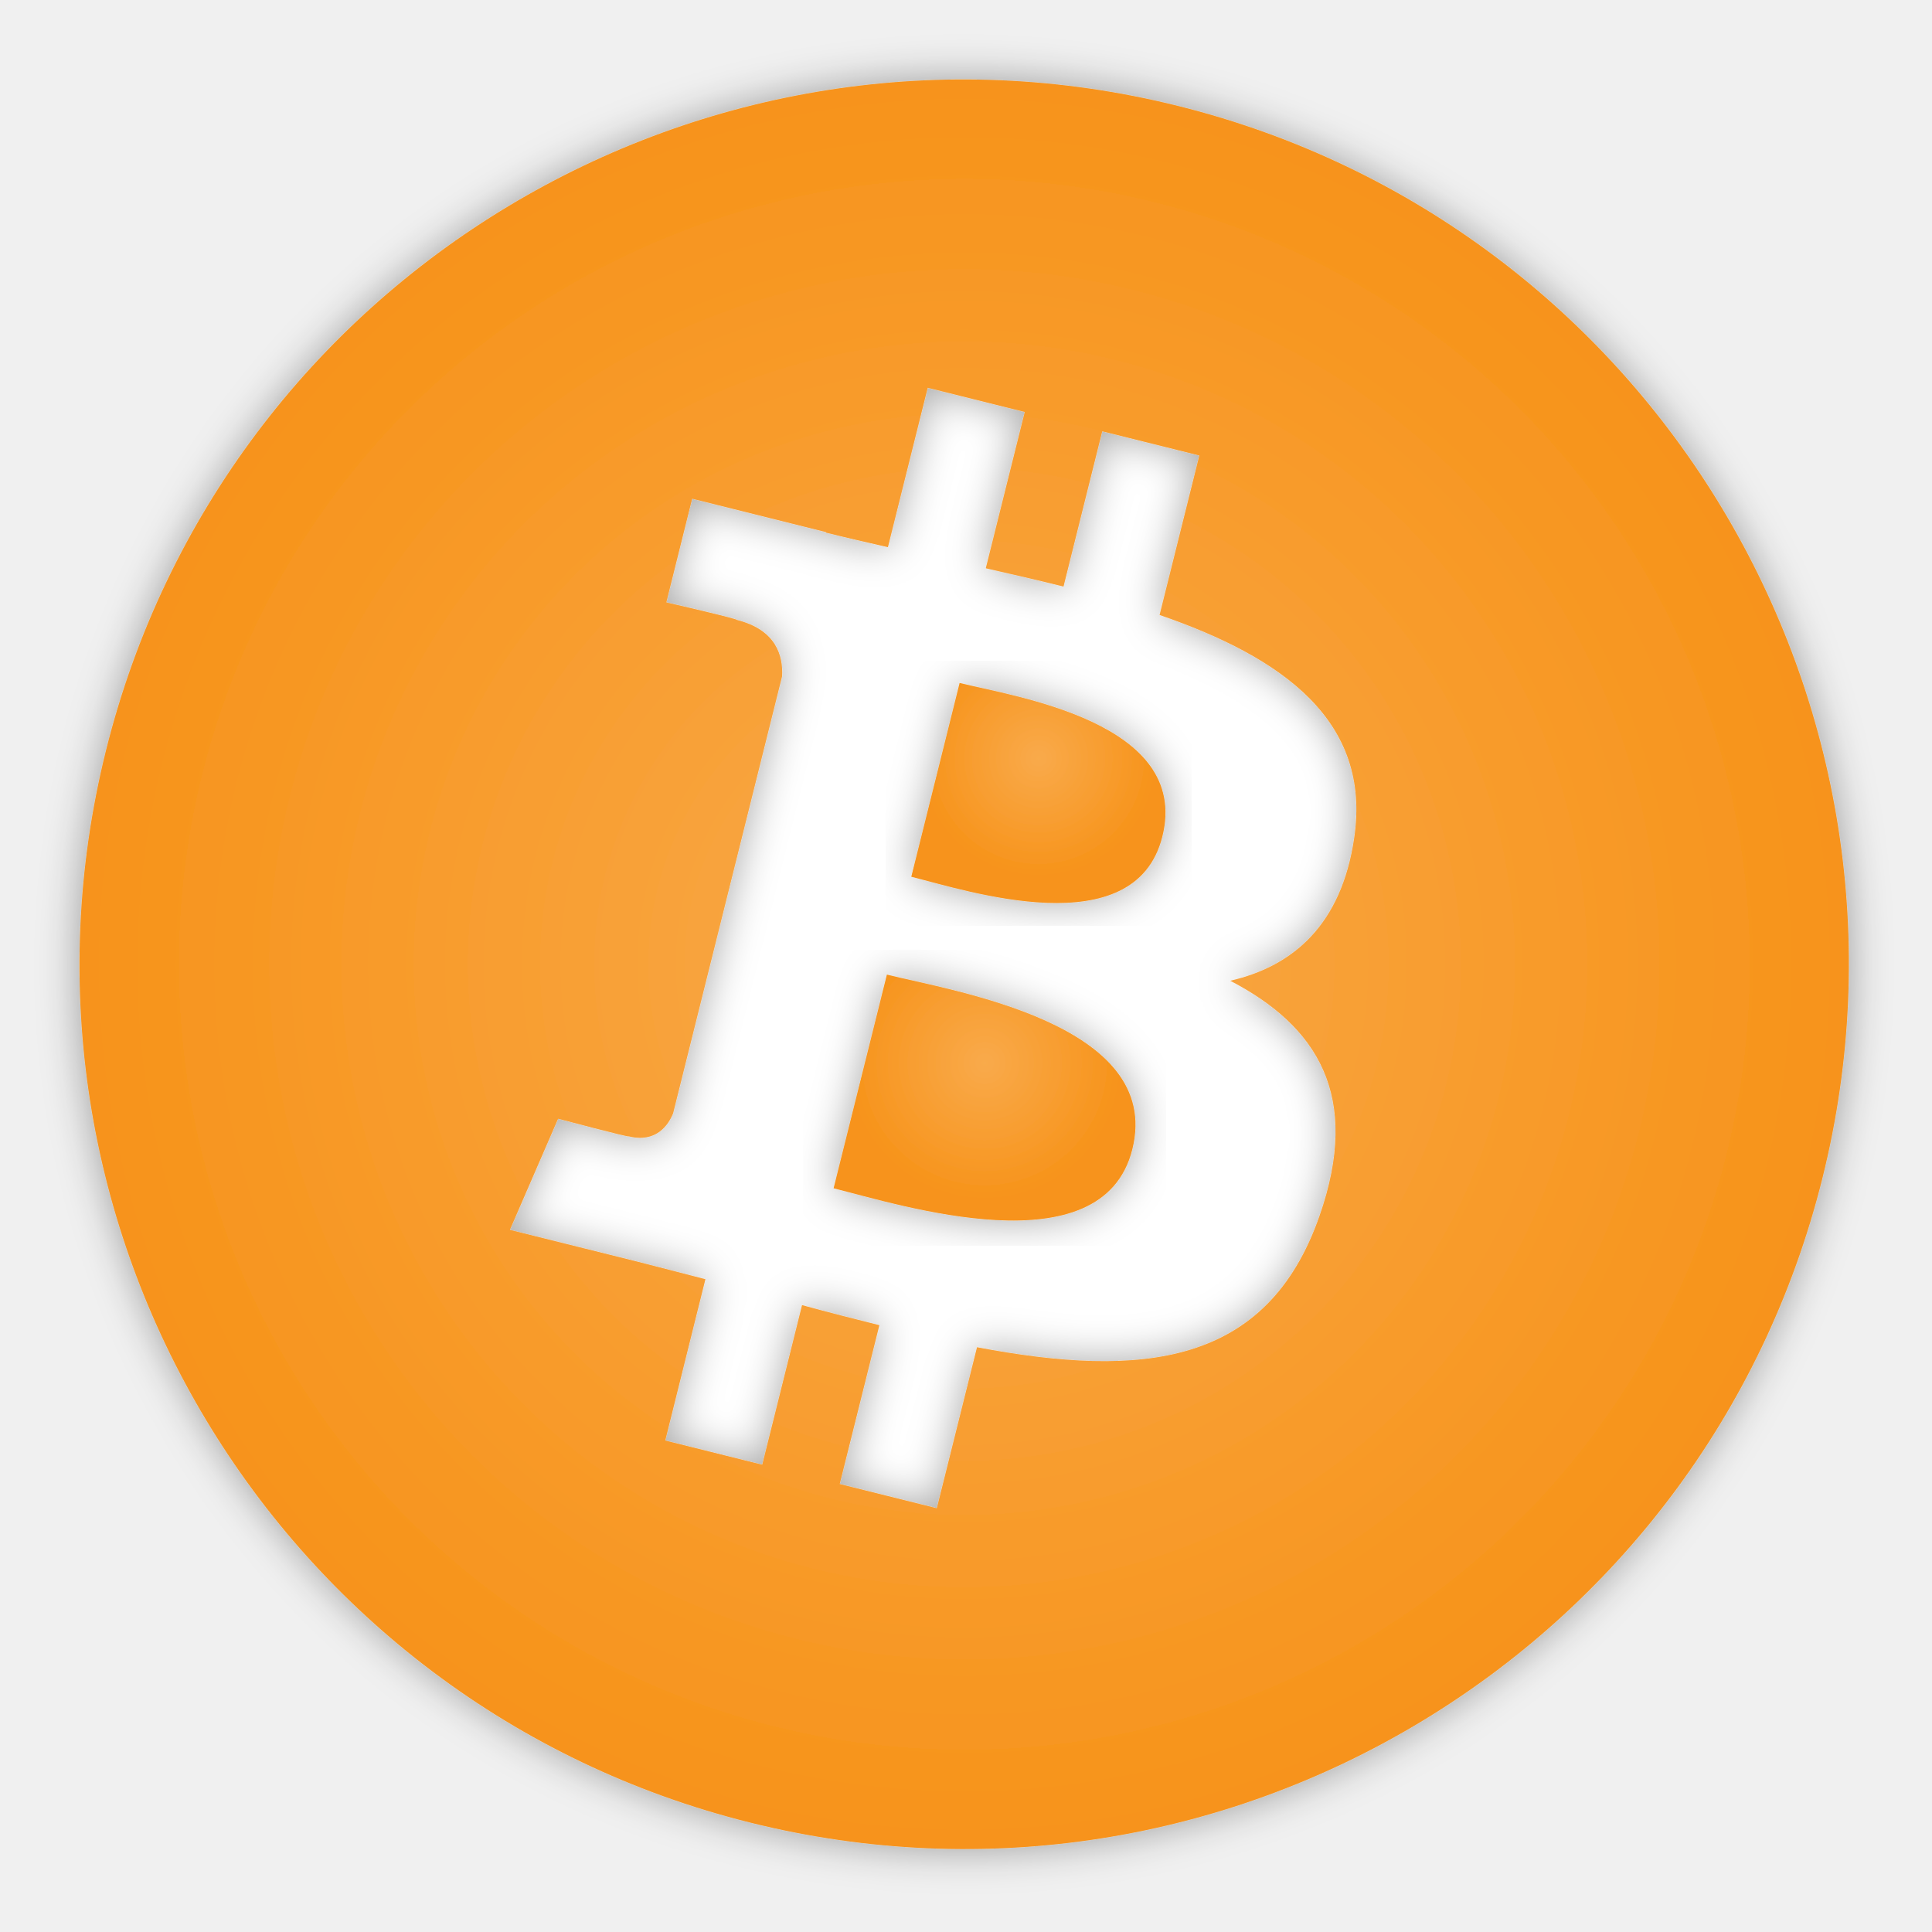
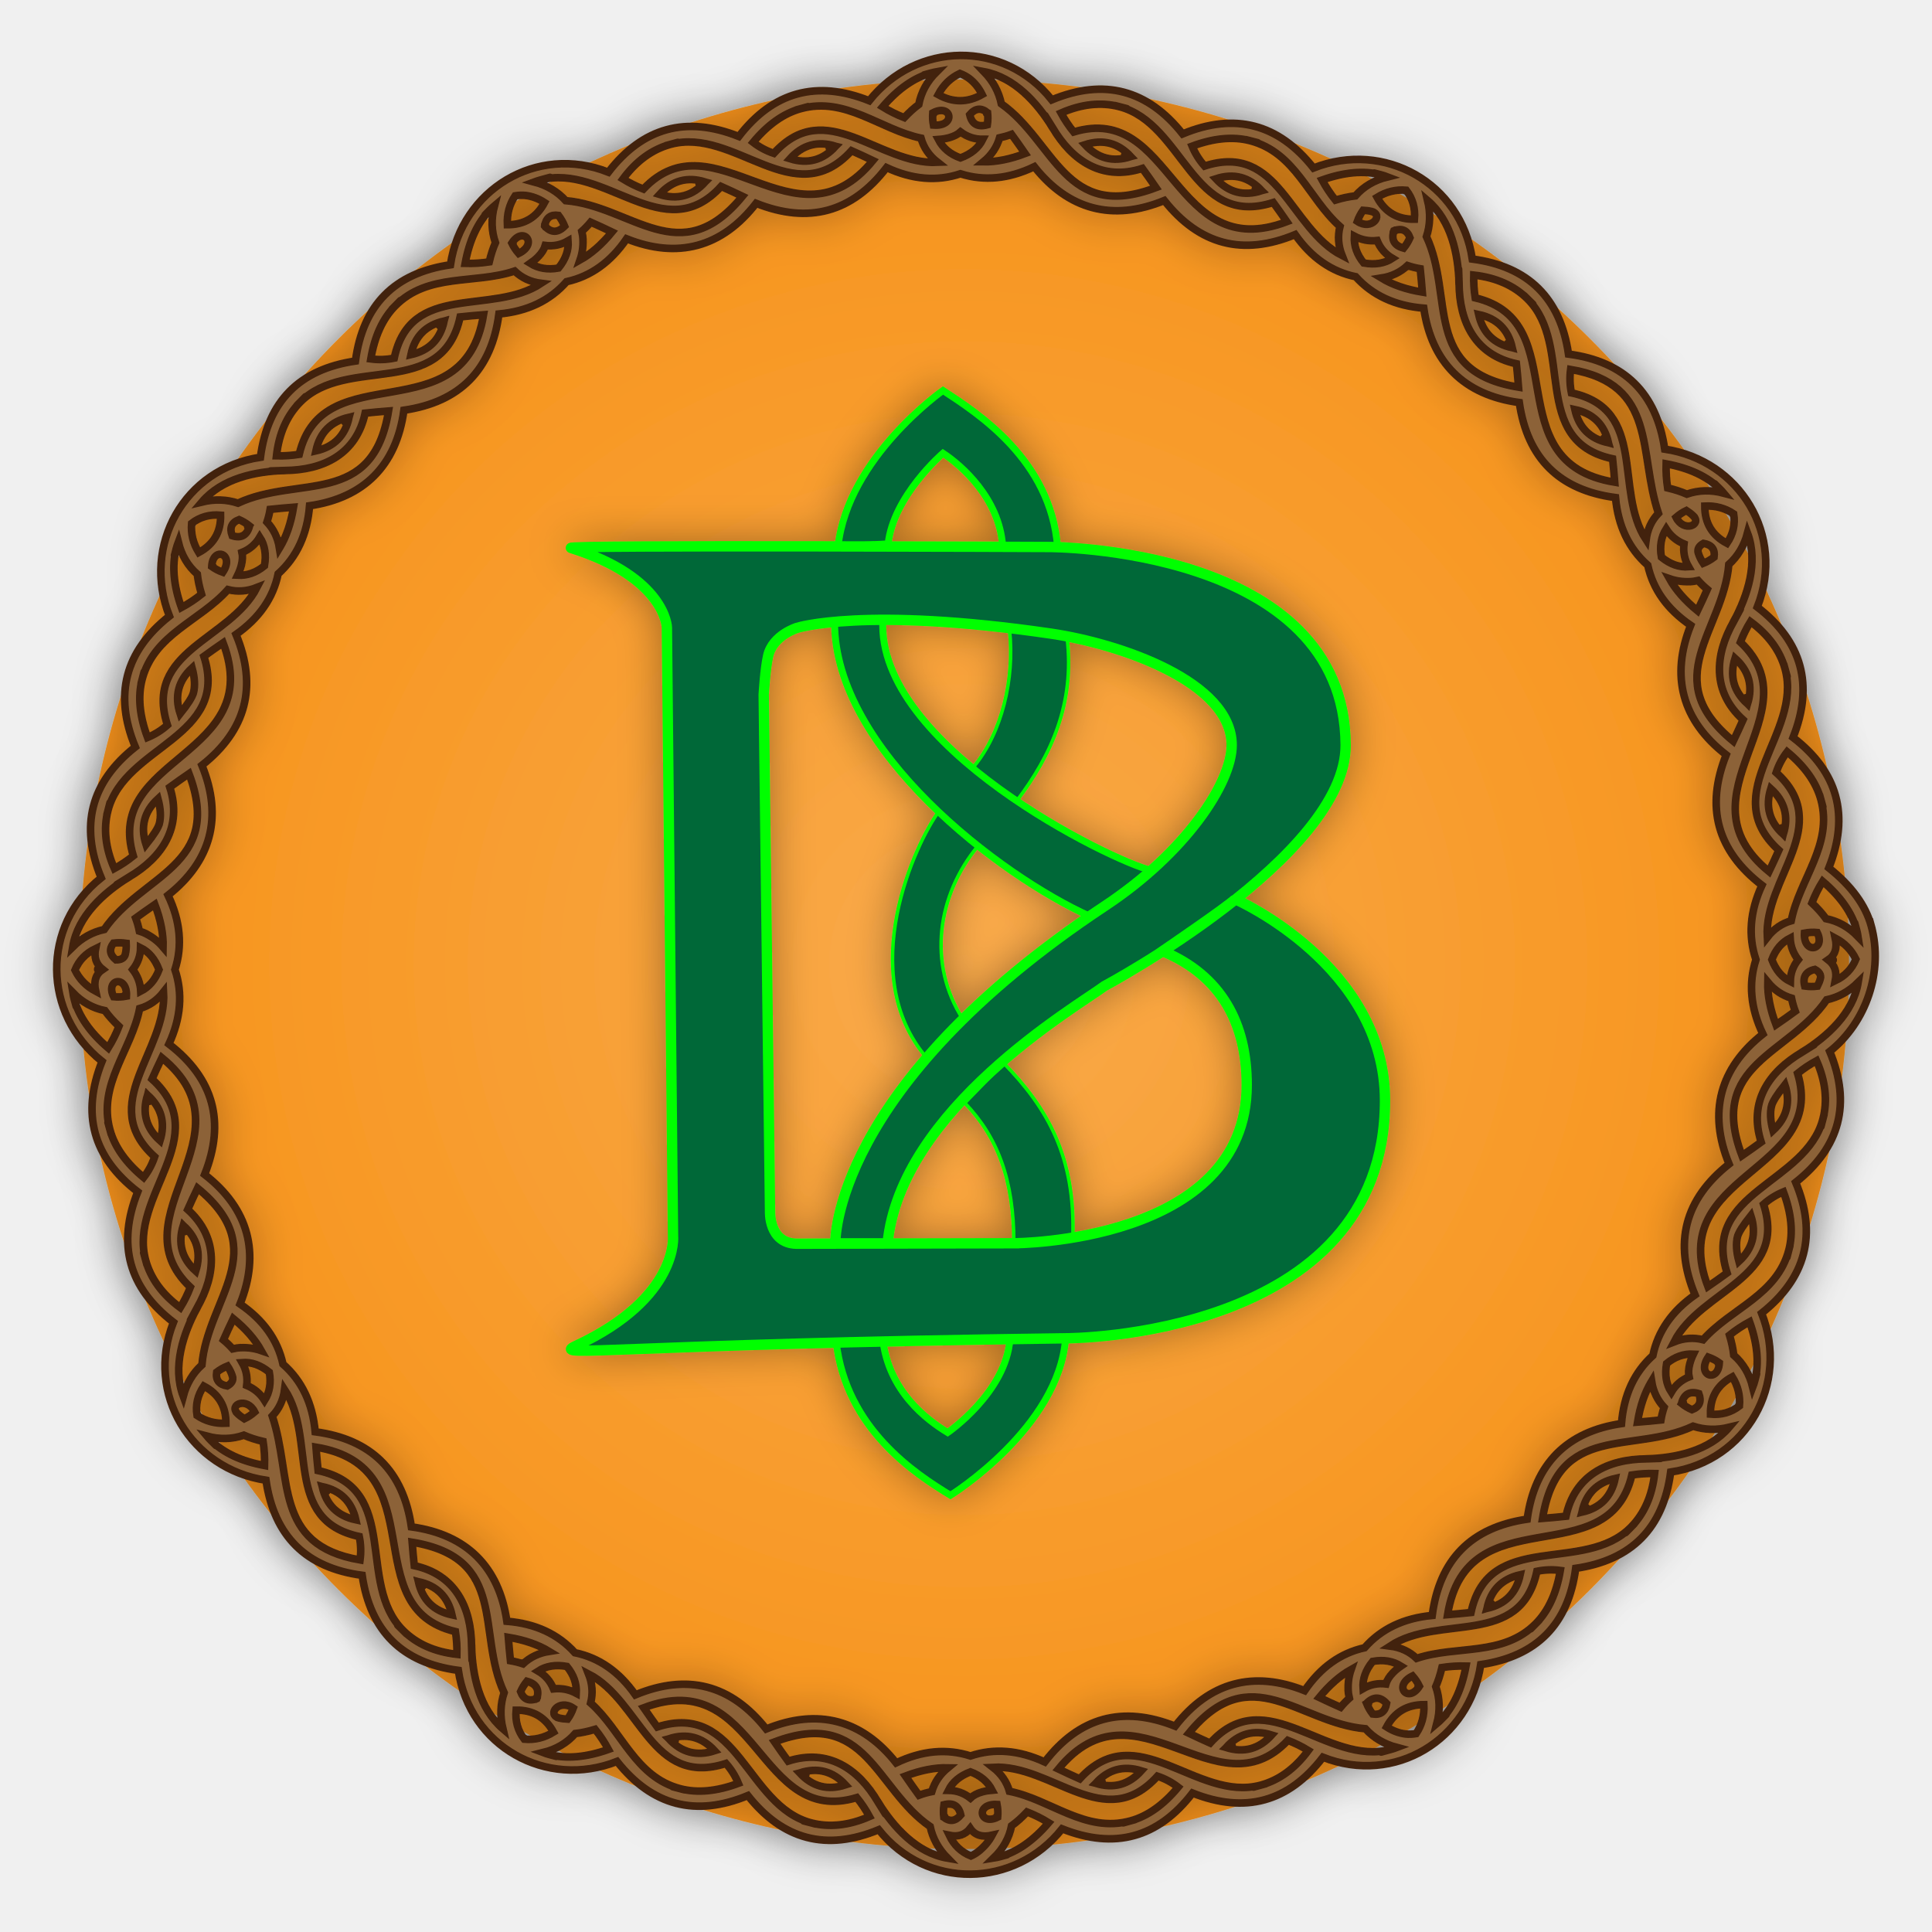
<svg xmlns="http://www.w3.org/2000/svg" version="1.1" id="svg2" x="0px" y="0px" width="1in" height="1in" viewBox="-23 -23 559 559" enable-background="new 0 0 1024 1024" xml:space="preserve">
  <filter id="dropShadowAlpha">
    <feColorMatrix result="matrixOut" in="SourceAlpha" type="saturate" values="0.1" />
    <feGaussianBlur in="matrixOut" result="blur-out" stdDeviation="6" />
    <feColorMatrix in="blur-out" result="color-out" type="matrix" values="0 0 0 0   0                 0 0 0 0   0                  0 0 0 0   0                  0 0 0 0.35 0" />
    <feBlend in="SourceGraphic" in2="color-out" mode="normal" />
  </filter>
  <g>
-     <circle cx="255" cy="255" r="200" stroke-width="2" fill="white" />
-     <radialGradient id="innerBtop" cx="277.49" cy="196.441" r="34.397" gradientUnits="userSpaceOnUse">
-       <stop offset="0" style="stop-color:#F9AA4B" />
-       <stop offset="1" style="stop-color:#F7931A" />
-     </radialGradient>
-     <path fill="url(#innerBtop)" filter="url(#dropShadowAlpha)" d="M254.647,174.6l-13.983,56.08c15.855,3.951,64.735,20.071,72.656-11.656    C321.568,185.928,270.503,178.552,254.647,174.6z" />
-     <radialGradient id="innerBbottom" cx="261.915" cy="284.567" r="39.838" gradientUnits="userSpaceOnUse">
-       <stop offset="0" style="stop-color:#F9AA4B" />
-       <stop offset="1" style="stop-color:#F7931A" />
-     </radialGradient>
-     <path fill="url(#innerBbottom)" filter="url(#dropShadowAlpha)" d="M233.608,258.984l-15.425,61.832c19.04,4.729,77.769,23.584,86.448-11.296    C313.703,273.144,252.647,263.736,233.608,258.984z" />
    <radialGradient id="coinShape" cx="256.028" cy="256.003" r="255.988" gradientUnits="userSpaceOnUse">
      <stop offset="0" style="stop-color:#F9AA4B" />
      <stop offset="1" style="stop-color:#F7931A" />
    </radialGradient>
-     <path fill="url(#coinShape)" filter="url(#dropShadowAlpha)" d="M317.871,7.656c-137.12-34.192-276.024,49.28-310.2,186.44    c-34.208,137.136,49.256,276.048,186.36,310.24c137.16,34.199,276.063-49.265,310.256-186.408    C538.479,180.776,455.023,41.848,317.871,7.656z M368.807,219.528c-3.688,24.936-17.512,37.008-35.864,41.24    c25.2,13.12,38.024,33.239,25.809,68.12c-15.16,43.319-51.176,46.976-99.072,37.912l-11.624,46.584l-28.088-7l11.472-45.96    c-7.279-1.809-14.72-3.729-22.384-5.809l-11.512,46.177l-28.056-7l11.624-46.673c-6.561-1.68-13.225-3.464-20.024-5.168    l-36.552-9.111l13.943-32.152c0,0,20.696,5.504,20.416,5.096c7.952,1.969,11.48-3.216,12.872-6.672l18.368-73.64l0.048-0.2    l13.104-52.568c0.344-5.968-1.712-13.496-13.088-16.336c0.439-0.296-20.4-5.072-20.4-5.072l7.472-30l38.736,9.673l-0.032,0.144    c5.824,1.448,11.824,2.824,17.937,4.216L245.423,89.2l28.072,7l-11.28,45.224c7.536,1.721,15.12,3.456,22.504,5.297l11.2-44.929    l28.088,7l-11.504,46.145C347.967,167.152,373.904,185.464,368.807,219.528z" />
+     <circle cx="256" cy="256" r="256" fill="url(#coinShape)" filter="url(#dropShadowAlpha)" />
+     <g id="B_gradient" filter="url(#dropShadowAlpha)">
+       <g id="XMLID_3_">
+         <g>
+           <path fill="#006837" d="M267.362,284.56c12.797,13.063,20.853,27.315,20.038,50.53l-17.054,1.63     c0-18.271-4.623-30.62-14.189-40.589L267.362,284.56z" />
+         </g>
+         <g>
+           <path fill="none" stroke="#00FF00" stroke-miterlimit="10" d="M256.157,296.131c9.566,9.969,14.189,22.317,14.189,40.589     l17.054-1.63c0.814-23.215-7.241-37.468-20.038-50.53L256.157,296.131z" />
+         </g>
+       </g>
+       <path fill="#006837" stroke="#00FF00" stroke-width="2" stroke-miterlimit="10" d="M282.99,135.289   c-1.986-25.323-23.207-38.778-33.149-45.31c0,0-27.572,19.359-30.367,45.172l14.5-0.797c1.501-13.867,15.867-26.219,15.867-26.219   c5.34,3.508,16.171,12.968,17.24,26.571L282.99,135.289z" />
+       <path fill="#006837" stroke="#00FF00" stroke-width="2" stroke-miterlimit="10" d="M285.313,364.219   c-1.884,25.896-33.298,45.424-33.298,45.424c-10.166-6.179-30.208-19.2-33.084-44.438l13.472-0.771   c1.721,15.096,12.714,23.357,18.795,27.053c0,0,16.893-11.563,18.02-27.053L285.313,364.219z" />
+       <path fill="#006837" stroke="#00FF00" stroke-miterlimit="10" d="M258.624,198.976c8.271-9.869,11.998-25.563,10.472-39.732   l9.13,1.356l7.543,1.025c2.218,18.973-4.603,33.846-14.45,46.919" />
+       <g>
+         <path fill="#006837" stroke="#00FF00" stroke-miterlimit="10" d="M245.155,283.111c-20.945-24.394-3.255-62.365,3.613-71.508    l11.207,10.161c-11.732,14.165-14.71,34.056-4.357,50.159L245.155,283.111z" />
+       </g>
+       <path fill="#006837" stroke="#00FF00" stroke-width="2" stroke-miterlimit="10" d="M292.298,242.088   c-25.802-11.596-73.829-48.033-73.809-84.929l13.958-0.825c-2.061,36.529,66.376,69.887,77.665,72.504L292.298,242.088z" />
+       <path fill="#006837" stroke="#00FF00" stroke-width="3" stroke-miterlimit="10" d="M334.596,237.27   c0,0,43.137,19.028,43.137,58.166c0,69.071-92.42,68.782-92.42,68.782c-130.445,1.722-149.219,5.693-141.667,2.179   c29.979-13.959,28.084-31.828,28.084-31.828l-1.776-176.069c0,0-0.366-14.362-27.736-22.949   c-2.829-0.888,138.281-0.284,138.281-0.284s85.6-0.202,85.847,57.323c0.137,32.286-69.803,69.731-69.803,69.731   c-8.351,6.159-58.897,35.61-62.733,74.432h-15.122c0,0-1.343-45.08,78.142-97.715c23.004-15.233,36.543-35.399,36.543-46.448   c-0.009-18.345-32.452-29.366-52.407-32.277c-53.935-7.855-73.342-1.648-73.342-1.648s-6.985,2.105-8.358,8.056   c-0.878,3.79-1.3,11.287-1.3,11.287l1.831,149.521c0,0-0.41,9.121,7.598,9.326l62.954-0.135c0-0.001,67.41,0,67.375-45.81   c-0.014-17.696-7.266-31.59-24.364-38.707c0,0,19.186-13.086,21.032-15.036" />
+       <path fill="#006837" stroke="#00FF00" stroke-width="4" stroke-linecap="round" stroke-linejoin="round" d="M219.046,336.188" />
+     </g>
+     <g id="Rope" transform="translate(-17.1,-17.1) scale(1.09375)" filter="url(#dropShadowAlpha)">
+       <path fill="#8C6239" stroke="#42210B" stroke-width="2" stroke-miterlimit="10" d="M489.61,239.538   c-1.499-5.47-5.238-10.585-11.214-15.342c5.53-13.903,2.378-25.404-9.461-34.5c5.531-13.903,2.378-25.403-9.46-34.5   c7.497-18.98-4.618-38.813-24.491-41.783c-2.164-14.807-10.647-23.188-25.449-25.141c-2.163-14.807-10.646-23.187-25.449-25.141   c-2.995-20.136-23.285-31.481-42.011-24.084c-9.29-11.732-20.828-14.736-34.618-9.014c-9.29-11.731-20.831-14.736-34.621-9.014   c-12.679-15.929-35.773-15.485-48.289,0.232c-13.903-5.536-25.403-2.386-34.503,9.452c-13.902-5.537-25.403-2.387-34.503,9.45   c-18.985-7.505-38.811,4.628-41.777,24.5c-14.806,2.169-23.183,10.655-25.133,25.458c-14.806,2.168-23.184,10.654-25.134,25.457   c-20.132,3.001-31.463,23.3-24.075,42.021c-11.734,9.286-14.742,20.825-9.024,34.617c-11.735,9.286-14.743,20.824-9.024,34.616   C5.435,239.5,5.879,262.86,21.599,275.381c-5.539,13.902-2.389,25.403,9.447,34.505c-5.538,13.901-2.39,25.401,9.446,34.504   c-7.504,18.977,4.607,38.816,24.477,41.794c2.16,14.808,10.64,23.191,25.44,25.15c2.159,14.808,10.639,23.191,25.44,25.15   c2.988,20.136,23.253,31.477,41.98,24.09c9.284,11.735,20.822,14.746,34.616,9.03c9.283,11.737,20.822,14.747,34.615,9.03   c12.679,15.946,35.994,15.499,48.51-0.232c13.904,5.529,25.403,2.374,34.498-9.467c13.904,5.529,25.403,2.373,34.498-9.469   c18.986,7.496,38.788-4.634,41.743-24.507c14.807-2.175,23.181-10.663,25.126-25.466c14.805-2.174,23.179-10.662,25.124-25.466   c20.129-3.009,31.456-23.313,24.06-42.031c11.729-9.289,14.733-20.83,9.011-34.619c11.729-9.29,14.733-20.83,9.009-34.621   C488.343,265.032,492.901,251.525,489.61,239.538C488.111,234.068,490.546,242.945,489.61,239.538z M469.511,262.109   c-1.674,1.221-3.365,2.419-5.073,3.591c-1.555-4.101-2.273-7.857-2.19-11.283c1.733,2.103,3.829,3.519,6.286,4.248   C468.756,259.786,469.073,260.932,469.511,262.109z M460.954,268.154c-11.331,8.958-14.583,20.638-8.947,34.379   c-11.731,9.291-14.734,20.831-9.011,34.62c-6.114,4.3-9.83,9.647-11.145,16.041c-4.93,4.451-7.697,10.45-8.303,17.999   c-14.291,2.086-22.952,10.571-24.948,25.288c-14.806,2.175-23.18,10.663-25.124,25.466c-7.542,0.709-13.504,3.558-17.888,8.55   c-6.362,1.404-11.649,5.187-15.859,11.348c-13.417-5.348-25.163-2.338-34.258,9.401c-13.904-5.529-25.403-2.374-34.498,9.467   c-6.842-3.159-13.393-3.689-19.648-1.592c-6.29-2.029-12.841-1.417-19.653,1.832c-8.95-11.334-20.629-14.594-34.373-8.968   c-9.284-11.736-20.822-14.746-34.615-9.029c-4.285-6.12-9.619-9.835-16-11.146c-4.441-4.938-10.438-7.711-17.989-8.32   c-2.07-14.294-10.548-22.964-25.262-24.974c-2.159-14.809-10.64-23.192-25.441-25.151c-0.699-7.543-3.542-13.508-8.529-17.896   c-1.396-6.378-5.179-11.681-11.347-15.904c5.357-13.412,2.354-25.161-9.38-34.263c5.539-13.9,2.389-25.403-9.446-34.504   c3.168-6.855,3.699-13.415,1.592-19.683c2.034-6.301,1.425-12.862-1.827-19.684c11.334-8.952,14.591-20.632,8.961-34.375   c11.733-9.286,14.742-20.825,9.024-34.617c6.12-4.297,9.836-9.644,11.151-16.039c4.932-4.446,7.701-10.444,8.308-17.994   c14.292-2.081,22.956-10.563,24.958-25.279c14.806-2.168,23.184-10.654,25.134-25.457c7.549-0.704,13.515-3.553,17.897-8.549   c6.371-1.391,11.664-5.172,15.879-11.344c13.413,5.356,25.16,2.352,34.261-9.385c13.901,5.536,25.402,2.385,34.503-9.451   c6.806,3.16,13.32,3.704,19.546,1.635c6.26,1.996,12.778,1.372,19.551-1.873c8.957,11.331,20.639,14.584,34.38,8.951   c9.288,11.731,20.828,14.736,34.617,9.013c4.293,6.111,9.632,9.824,16.017,11.141c4.446,4.938,10.445,7.712,17.999,8.322   c2.076,14.293,10.556,22.958,25.271,24.965c2.164,14.807,10.647,23.187,25.45,25.141c0.7,7.543,3.547,13.507,8.535,17.892   c1.39,6.38,5.173,11.68,11.353,15.899c-5.352,13.416-2.344,25.161,9.394,34.259c-5.532,13.904-2.379,25.404,9.461,34.5   c-3.165,6.854-3.693,13.415-1.586,19.682C457.088,254.771,457.7,261.334,460.954,268.154z M454.747,366.533   c-2.197,1.695-4.749,2.419-7.656,2.17c-0.098-4.453,1.825-7.746,5.769-9.874C454.355,361.248,454.984,363.815,454.747,366.533   C454.1,367.041,454.847,365.758,454.747,366.533z M431.516,359.994c0.43,2.72,1.531,5.018,3.304,6.894   c-0.349,1.049-0.634,2.161-0.836,3.354c-2.062,0.218-4.124,0.408-6.19,0.57C428.494,366.507,429.743,362.91,431.516,359.994   C431.894,362.185,429.743,362.91,431.516,359.994z M439.431,365.847c0.675-2.472,2.204-3.328,4.589-2.569   c0.767,2.087,0.158,3.504-1.824,4.25C441.199,367.088,440.277,366.526,439.431,365.847   C439.937,364.822,440.277,366.526,439.431,365.847z M449.429,355.128c-0.277,5.455-6.212,3.387-2.922-1.52   C447.569,353.988,448.543,354.498,449.429,355.128C449.389,355.898,448.543,354.498,449.429,355.128z M441.608,355.404   c-0.342,1.311-0.396,2.453-0.178,3.436c-2.035,0.821-3.602,2.168-4.699,4.043c-1.343-2.067-1.771-4.584-1.248-7.57   c2.207-1.806,4.569-2.633,7.089-2.492C442.167,353.66,441.839,354.519,441.608,355.404   C441.267,356.715,441.839,354.519,441.608,355.404z M366.444,453.315c-1.771-0.22-3.445-0.85-5.023-1.876   c2.102-3.916,5.386-5.88,9.855-5.89c0.142,2.85-0.543,5.403-2.058,7.661C368.316,453.363,367.394,453.408,366.444,453.315   C364.673,453.096,367.394,453.408,366.444,453.315z M351.325,442.617c0.065,0.412,0.149,0.813,0.238,1.21   c-0.801,0.716-1.578,1.515-2.326,2.417c-1.894-0.841-3.775-1.71-5.644-2.604c2.699-3.3,5.511-5.75,8.43-7.39   C351.329,438.259,351.087,440.379,351.325,442.617C351.391,443.029,351.087,440.379,351.325,442.617z M356.113,445.194   c1.834-1.831,3.6-1.817,5.3,0.045c-0.379,2.171-1.606,3.103-3.681,2.795C357.066,447.157,356.525,446.211,356.113,445.194   C357.078,444.548,356.525,446.211,356.113,445.194z M370.083,440.679c-2.979,4.649-7.115-0.108-1.809-2.717   C369.013,438.806,369.617,439.711,370.083,440.679C369.655,441.348,369.617,439.711,370.083,440.679z M363.144,437.056   c-0.994,1.007-1.626,2.012-1.912,3.015c-2.157-0.259-4.171,0.153-6.042,1.236c-0.189-2.469,0.654-4.868,2.544-7.197   c2.849-0.521,5.334-0.1,7.474,1.233C364.461,435.855,363.768,436.422,363.144,437.056   C362.149,438.063,363.768,436.422,363.144,437.056z M253.333,484.456c-0.59,0.46-1.222,0.83-1.891,1.125   c-2.562-1.032-4.468-2.855-5.715-5.47c2.32,0.487,4.173-0.107,5.54-1.824c1.216,1.804,3.151,2.401,5.802,1.801   C256.183,481.745,254.942,483.203,253.333,484.456C252.743,484.916,254.942,483.203,253.333,484.456z M237.712,469.514   c-1.219-1.676-2.415-3.367-3.588-5.074c4.079-1.546,7.817-2.262,11.229-2.187c-2.107,1.737-3.525,3.836-4.255,6.297   C239.995,468.771,238.869,469.084,237.712,469.514z M244.278,475.357c-0.135-1.112-0.123-2.222,0.041-3.327   c2.439-0.623,3.921,0.275,4.444,2.695C247.381,476.395,245.887,476.604,244.278,475.357   C244.143,474.245,244.947,475.708,244.278,475.357z M258.527,475.299c-4.777,2.398-5.926-3.675-0.163-3.336   C258.579,473.09,258.628,474.202,258.527,475.299C257.866,475.631,258.628,474.202,258.527,475.299z M254.465,468.619   c-1.36,0.373-2.407,0.925-3.157,1.646c-1.714-1.341-3.649-2.024-5.805-2.046c1.092-2.203,3.029-3.837,5.833-4.891   c2.67,0.996,4.57,2.614,5.722,4.845C256.172,468.245,255.308,468.389,254.465,468.619   C253.104,468.992,255.308,468.389,254.465,468.619z M133.296,454.687c-1.699-2.204-2.42-4.763-2.162-7.68   c4.446-0.052,7.745,1.884,9.894,5.808C138.601,454.313,136.023,454.937,133.296,454.687   C132.789,454.038,134.081,454.79,133.296,454.687z M142.475,449.066c-3.266-0.853-0.052-5.181,3.779-2.593   c-0.38,1.058-0.886,2.025-1.514,2.906C143.958,449.342,143.195,449.254,142.475,449.066   C141.186,448.729,143.195,449.254,142.475,449.066z M136.592,443.968c-2.103,0.767-3.526,0.146-4.27-1.863   c0.44-0.986,1-1.899,1.677-2.74C136.49,440.039,137.354,441.573,136.592,443.968C135.416,444.687,137.294,442.785,136.592,443.968z    M132.962,434.755c-1.041-0.346-2.143-0.628-3.325-0.832c-0.216-2.061-0.405-4.122-0.564-6.188   c4.296,0.704,7.886,1.952,10.798,3.721C137.146,431.883,134.844,432.983,132.962,434.755   C131.922,434.409,133.208,434.535,132.962,434.755z M147.05,442.539c-1.879-1.003-3.885-1.394-6.021-1.169   c-0.825-2.035-2.177-3.604-4.057-4.703c2.074-1.341,4.599-1.76,7.592-1.227C146.37,437.65,147.194,440.018,147.05,442.539   C146.201,442.126,147.194,440.018,147.05,442.539z M64.594,365.062c-1.146-1.808-2.719-3.129-4.72-3.965   c0.267-2.155-0.137-4.168-1.213-6.039c2.465-0.185,4.861,0.66,7.185,2.55C66.358,360.448,65.931,362.929,64.594,365.062   C64.085,364.32,65.931,362.929,64.594,365.062z M46.729,369.045c-0.447-2.761,0.15-5.352,1.788-7.771   c3.934,2.081,5.884,5.36,5.849,9.836C51.526,371.244,48.981,370.556,46.729,369.045C46.582,368.151,47.294,369.449,46.729,369.045z    M56.113,358.788c0.265,0.965-0.205,1.786-1.403,2.459c-2.161-0.376-3.09-1.593-2.792-3.649c0.883-0.67,1.835-1.213,2.855-1.625   C55.411,356.929,55.861,357.867,56.113,358.788C56.378,359.753,55.861,357.867,56.113,358.788z M57.441,368.534   c-2.426-2.399,2.53-4.466,4.531-0.411c-0.849,0.739-1.761,1.344-2.737,1.809C58.58,369.51,57.967,369.054,57.441,368.534   C56.493,367.598,57.967,369.054,57.441,368.534z M57.348,351.193c-0.407,0.064-0.803,0.146-1.196,0.231   c-0.722-0.81-1.526-1.597-2.44-2.355c0.843-1.893,1.713-3.771,2.608-5.641c3.311,2.712,5.766,5.538,7.404,8.471   C61.715,351.201,59.591,350.955,57.348,351.193C56.94,351.258,59.591,350.955,57.348,351.193z M31.837,256.82   c-0.102-2.115-0.808-4.024-2.117-5.728c1.352-1.703,2.043-3.628,2.072-5.776c2.197,1.089,3.828,3.019,4.881,5.808   C35.677,253.779,34.063,255.674,31.837,256.82C31.764,255.954,34.063,255.674,31.837,256.82z M28.05,258.127   c-1.137,0.215-2.259,0.264-3.366,0.158C22.348,253.559,28.361,252.444,28.05,258.127C26.913,258.342,28.105,257.118,28.05,258.127z    M27.73,247.093c-0.252,0.968-1.068,1.447-2.442,1.432c-1.657-1.361-1.877-2.835-0.662-4.427c1.125-0.138,2.245-0.128,3.36,0.038   C28.045,245.223,27.96,246.209,27.73,247.093C27.478,248.061,27.96,246.209,27.73,247.093z M21.76,251.061   c-1.814,1.205-2.43,3.124-1.85,5.762c-2.475-1.315-4.297-3.18-5.466-5.595c1.034-2.544,2.85-4.437,5.447-5.68   C19.424,247.857,20.029,249.702,21.76,251.061C19.945,252.266,20.029,249.702,21.76,251.061z M32.504,241.271   c-0.345-0.132-0.688-0.244-1.032-0.356c-0.223-1.121-0.539-2.266-0.976-3.443c1.675-1.22,3.367-2.416,5.075-3.589   c1.553,4.101,2.269,7.856,2.187,11.282C36.353,243.509,34.606,242.207,32.504,241.271C32.16,241.139,34.606,242.207,32.504,241.271   z M45.3,133.057c2.198-1.694,4.751-2.417,7.659-2.168c0.095,4.453-1.829,7.745-5.772,9.874   C45.692,138.344,45.063,135.776,45.3,133.057C45.95,132.549,45.201,133.833,45.3,133.057z M68.532,139.602   c-0.431-2.72-1.532-5.018-3.303-6.895c0.35-1.048,0.635-2.159,0.838-3.352c2.06-0.218,4.124-0.407,6.189-0.568   C71.553,133.092,70.303,136.687,68.532,139.602C68.155,137.412,70.303,136.687,68.532,139.602z M60.618,133.747   c-0.675,2.473-2.205,3.33-4.59,2.57c-0.767-2.089-0.157-3.505,1.828-4.25C58.85,132.506,59.771,133.066,60.618,133.747   C60.11,134.771,59.771,133.066,60.618,133.747z M50.617,144.464c0.278-5.457,6.213-3.387,2.92,1.52   C52.475,145.604,51.502,145.095,50.617,144.464C50.656,143.693,51.502,145.095,50.617,144.464z M58.437,144.19   c0.342-1.311,0.396-2.454,0.179-3.437c2.035-0.821,3.602-2.167,4.701-4.042c1.343,2.068,1.771,4.586,1.246,7.571   c-2.208,1.806-4.571,2.632-7.091,2.492C57.877,145.935,58.206,145.075,58.437,144.19C58.778,142.879,58.206,145.075,58.437,144.19z    M133.637,46.308c1.769,0.221,3.442,0.85,5.019,1.875c-2.081,3.933-5.358,5.889-9.833,5.867c-0.14-2.842,0.546-5.39,2.056-7.643   C131.775,46.257,132.693,46.216,133.637,46.308C135.406,46.528,132.693,46.216,133.637,46.308z M148.75,57.011   c-0.065-0.409-0.147-0.808-0.234-1.203c0.807-0.72,1.591-1.523,2.347-2.434c1.893,0.843,3.774,1.712,5.643,2.607   c-2.708,3.305-5.528,5.757-8.454,7.396C148.745,61.372,148.989,59.25,148.75,57.011C148.685,56.602,148.989,59.25,148.75,57.011z    M138.687,54.374c0.375-2.162,1.593-3.093,3.652-2.792c0.67,0.882,1.212,1.832,1.627,2.852   C142.137,56.251,140.378,56.23,138.687,54.374C138.653,52.996,139.359,55.573,138.687,54.374z M130.008,58.917   c2.969-4.607,7.086,0.126,1.813,2.731C131.08,60.8,130.474,59.89,130.008,58.917C130.432,58.259,130.474,59.89,130.008,58.917z    M136.932,62.567c0.998-1.011,1.632-2.02,1.917-3.027c2.155,0.264,4.166-0.143,6.037-1.221c0.188,2.466-0.654,4.863-2.54,7.188   c-2.844,0.517-5.325,0.093-7.46-1.24C135.625,63.758,136.311,63.195,136.932,62.567C137.93,61.557,136.311,63.195,136.932,62.567z    M262.188,30.146c1.221,1.675,2.417,3.367,3.591,5.073c-3.997,1.516-7.666,2.235-11.023,2.195c2.12-1.75,3.546-3.866,4.277-6.348   C260.062,30.846,261.111,30.546,262.188,30.146z M255.854,24.434c0.116,1.062,0.098,2.12-0.059,3.173   c-2.548,0.716-4.103-0.173-4.661-2.667C252.596,23.213,254.168,23.045,255.854,24.434C255.971,25.496,255.107,24.02,255.854,24.434   z M250.936,15.321c1.459,1.106,2.613,2.537,3.473,4.277c-3.848,2.188-7.718,2.2-11.608,0.036c1.338-2.548,3.252-4.413,5.741-5.594   C249.377,14.358,250.177,14.777,250.936,15.321C252.395,16.427,250.177,14.777,250.936,15.321z M241.356,24.482   c5.014-2.644,6.241,3.691,0.174,3.206C241.327,26.606,241.271,25.538,241.356,24.482C242.092,24.094,241.271,25.538,241.356,24.482   z M245.645,31.046c1.298-0.356,2.312-0.874,3.053-1.547c1.755,1.316,3.723,1.968,5.907,1.956c-1.106,2.228-3.076,3.876-5.936,4.926   c-2.723-0.991-4.657-2.622-5.823-4.878C243.803,31.438,244.738,31.293,245.645,31.046   C246.943,30.689,244.738,31.293,245.645,31.046z M366.616,44.931c1.694,2.199,2.415,4.753,2.161,7.664   c-4.453,0.083-7.743-1.846-9.873-5.788C361.326,45.313,363.897,44.688,366.616,44.931C367.122,45.577,365.837,44.83,366.616,44.931   z M357.435,50.547c3.277,0.853,0.053,5.169-3.758,2.606c0.381-1.061,0.89-2.033,1.521-2.917   C355.97,50.276,356.724,50.362,357.435,50.547C358.725,50.883,356.724,50.362,357.435,50.547z M363.34,55.654   c2.093-0.765,3.512-0.153,4.256,1.838c-0.441,0.991-1.002,1.911-1.684,2.755C363.438,59.573,362.579,58.042,363.34,55.654   C364.516,54.937,362.639,56.837,363.34,55.654z M366.949,64.859c1.047,0.349,2.158,0.634,3.349,0.837   c0.217,2.061,0.406,4.124,0.566,6.189c-4.306-0.704-7.899-1.956-10.816-3.729C362.77,67.729,365.07,66.629,366.949,64.859   C367.996,65.208,366.706,65.077,366.949,64.859z M352.882,57.086c1.879,0.998,3.886,1.382,6.02,1.152   c0.82,2.037,2.167,3.605,4.042,4.706c-2.07,1.339-4.591,1.763-7.58,1.234C353.562,61.969,352.738,59.606,352.882,57.086   C353.727,57.495,352.738,59.606,352.882,57.086z M435.363,134.533c1.147,1.807,2.721,3.128,4.723,3.964   c-0.266,2.155,0.139,4.168,1.216,6.04c-2.466,0.185-4.862-0.66-7.187-2.549C433.602,139.146,434.029,136.667,435.363,134.533   C435.874,135.273,434.029,136.667,435.363,134.533z M453.23,130.545c0.446,2.761-0.148,5.352-1.786,7.773   c-3.934-2.083-5.885-5.363-5.855-9.839C448.433,128.344,450.978,129.033,453.23,130.545   C453.379,131.438,452.666,130.14,453.23,130.545z M443.849,140.804c-0.265-0.965,0.203-1.786,1.401-2.459   c2.162,0.375,3.094,1.593,2.792,3.651c-0.882,0.669-1.833,1.211-2.854,1.625C444.552,142.664,444.1,141.726,443.849,140.804   C443.584,139.839,444.1,141.726,443.849,140.804z M442.519,131.06c2.427,2.397-2.527,4.466-4.532,0.411   c0.849-0.74,1.76-1.345,2.736-1.81C441.377,130.083,441.99,130.539,442.519,131.06C443.466,131.997,441.99,130.539,442.519,131.06z    M442.618,148.401c0.406-0.064,0.803-0.146,1.194-0.233c0.722,0.81,1.528,1.595,2.439,2.353c-0.843,1.893-1.71,3.774-2.605,5.644   c-3.311-2.711-5.766-5.536-7.406-8.468C438.251,148.394,440.374,148.639,442.618,148.401   C443.024,148.337,440.374,148.639,442.618,148.401z M468.166,242.763c0.102,2.114,0.809,4.023,2.118,5.726   c-1.353,1.703-2.043,3.628-2.071,5.776c-2.198-1.089-3.829-3.017-4.883-5.805C464.326,245.803,465.939,243.909,468.166,242.763   C468.238,243.627,465.939,243.909,468.166,242.763z M476.149,253.498c-0.175,0.672-0.435,1.332-0.771,1.984   c-1.123,0.138-2.243,0.129-3.359-0.036c-0.603-2.411,0.296-3.874,2.696-4.39C475.928,251.714,476.402,252.53,476.149,253.498   C475.975,254.17,476.402,252.53,476.149,253.498z M471.951,241.455c1.136-0.215,2.26-0.264,3.367-0.16   C477.654,246.02,471.644,247.136,471.951,241.455C473.087,241.239,471.896,242.463,471.951,241.455z M478.242,248.519   c1.815-1.205,2.431-3.126,1.85-5.762c2.475,1.314,4.299,3.179,5.468,5.594c-1.035,2.543-2.851,4.437-5.447,5.681   C480.579,251.721,479.975,249.876,478.242,248.519C480.058,247.314,479.975,249.876,478.242,248.519z M485.748,240.598   c0.167,0.605,0.28,1.192,0.371,1.772c-2.457-2.532-5.281-4.113-8.477-4.745c-0.972-1.352-2.202-2.738-3.714-4.163   c0.777-1.99,1.726-3.894,2.847-5.708C481.521,231.81,484.514,236.093,485.748,240.598   C485.915,241.203,484.514,236.093,485.748,240.598z M476.288,206.097c3.291,12.004-5.675,21.071-7.843,32.085   c-2.506,0.713-4.615,2.171-6.329,4.374c-0.919-15.736,17.797-29.625,2.353-43.594c0.668-1.992,1.64-3.814,2.913-5.468   C472.084,197.393,475.054,201.593,476.288,206.097C478.007,212.37,475.054,201.593,476.288,206.097z M466.353,215.306   c-3.676-3.315-4.778-7.336-3.307-12.063C466.723,206.559,467.826,210.58,466.353,215.306   C464.448,213.404,467.025,212.698,466.353,215.306z M466.827,171.597c4.686,17.082-18.379,32.757-1.653,47.924   c-0.842,1.894-1.711,3.774-2.606,5.643c-24.937-20.419,12.444-41.858-7.56-60.702c0.728-1.884,1.62-3.684,2.672-5.402   C462.456,162.59,465.505,166.771,466.827,171.597C468.548,177.87,465.505,166.771,466.827,171.597z M456.895,180.806   c-3.679-3.314-4.782-7.335-3.31-12.063C457.264,172.058,458.365,176.079,456.895,180.806   C454.988,178.905,457.611,178.36,456.895,180.806z M453.244,158.979c-5.104,8.958-5.746,18.594,2.469,26.042   c-0.842,1.894-1.71,3.774-2.605,5.643c-20.078-16.438-2.635-29.18-1.165-46.748c2.4-2.17,4.048-4.937,4.943-8.301   C459.791,143.399,456.931,152.117,453.244,158.979C452.078,161.026,457.713,150.661,453.244,158.979z M449.556,123.937   c0.376,0.371,0.72,0.747,1.04,1.128c-3.41-0.906-6.662-0.82-9.761,0.258c-1.469-0.643-3.154-1.198-5.082-1.652   c-0.323-2.113-0.454-4.236-0.393-6.368C441.501,118.441,446.233,120.654,449.556,123.937   C449.932,124.308,446.233,120.654,449.556,123.937z M410.09,92.338c23.104,3.926,17.816,21.903,23.235,38.054   c-1.814,1.883-2.903,4.221-3.265,7.012c-8.625-13.164,0.569-34.512-19.759-38.874C409.885,96.471,409.813,94.406,410.09,92.338z    M420.11,111.739c-4.843-1.031-7.81-3.962-8.898-8.791C416.055,103.978,419.021,106.909,420.11,111.739   C417.511,111.045,419.388,109.144,420.11,111.739z M398.657,73.654c12.601,12.449,0.472,37.557,22.539,42.325   c0.219,2.06,0.406,4.123,0.567,6.189c-31.808-5.207-10.162-42.472-36.91-48.78c-0.312-1.996-0.44-4-0.389-6.014   C390.367,68.042,395.098,70.138,398.657,73.654C403.283,78.225,395.098,70.138,398.657,73.654z M394.662,86.598   c-4.845-1.03-7.81-3.96-8.898-8.791C390.606,78.837,393.572,81.768,394.662,86.598C392.063,85.904,394.058,84.121,394.662,86.598z    M380.583,69.523c0.059,10.311,4.327,18.975,15.165,21.314c0.218,2.061,0.405,4.124,0.566,6.19   c-25.539-4.183-16.927-23.875-24.357-39.825c1.001-3.046,1.103-6.23,0.304-9.553C378.513,52.993,380.345,61.795,380.583,69.523   C380.598,71.878,380.291,60.085,380.583,69.523z M359.958,40.857c0.595,0.155,1.15,0.344,1.688,0.548   c-3.482,0.854-6.313,2.526-8.489,5.014c-1.608,0.179-3.361,0.544-5.28,1.123c-1.337-1.667-2.512-3.438-3.526-5.316   C350.233,40.136,355.438,39.681,359.958,40.857C360.553,41.012,355.438,39.681,359.958,40.857z M325.339,31.844   c11.964,3.115,15.404,15.274,23.74,22.676c-0.649,2.529-0.464,5.09,0.559,7.682c-13.919-7.169-16.654-30.061-36.38-23.674   c-1.394-1.573-2.489-3.324-3.285-5.253C315.697,31.144,320.817,30.667,325.339,31.844   C331.633,33.482,320.817,30.667,325.339,31.844z M328.363,45.047c-4.707,1.534-8.742,0.483-12.104-3.151   C320.967,40.363,325.001,41.413,328.363,45.047C325.765,45.75,326.438,43.164,328.363,45.047z M290.719,22.83   c17.138,4.462,19.223,32.273,40.709,25.344c1.22,1.674,2.416,3.366,3.59,5.074c-30.139,11.424-30.068-31.67-56.38-23.733   c-1.269-1.571-2.385-3.241-3.349-5.01C280.731,22.125,285.877,21.569,290.719,22.83C297.013,24.469,285.877,21.569,290.719,22.83z    M293.744,36.034c-4.709,1.534-8.743,0.483-12.105-3.152C286.347,31.348,290.382,32.399,293.744,36.034   C291.145,36.736,291.981,34.193,293.744,36.034z M273.008,28.307c5.214,8.896,13.247,14.256,23.8,10.853   c1.221,1.674,2.417,3.366,3.59,5.074c-24.087,9.131-26.61-12.031-40.905-22.183c-0.66-3.173-2.194-6.006-4.602-8.497   C262.959,15.058,268.938,21.752,273.008,28.307C274.198,30.339,268.027,20.284,273.008,28.307z M240.949,13.903   c0.496-0.135,0.981-0.244,1.459-0.33c-2.546,2.519-4.131,5.409-4.755,8.672c-1.25,0.935-2.529,2.084-3.842,3.477   c-1.991-0.778-3.894-1.728-5.708-2.849C232.161,18.127,236.444,15.137,240.949,13.903   C241.445,13.768,236.444,15.137,240.949,13.903z M206.447,23.354c11.878-3.254,20.93,5.487,31.794,7.798   c0.716,2.533,2.184,4.666,4.405,6.398c-15.64,0.726-29.424-17.75-43.336-2.378c-1.992-0.669-3.814-1.641-5.467-2.915   C197.741,27.556,201.941,24.588,206.447,23.354C212.721,21.636,201.941,24.588,206.447,23.354z M215.653,33.291   c-3.315,3.677-7.336,4.778-12.063,3.304C206.905,32.918,210.926,31.817,215.653,33.291   C213.751,35.195,213.045,32.618,215.653,33.291z M171.944,32.805c17.083-4.679,32.752,18.389,47.923,1.667   c1.893,0.843,3.774,1.711,5.643,2.607c-20.427,24.93-41.857-12.457-60.704,7.544c-1.884-0.729-3.684-1.621-5.402-2.674   C162.936,37.175,167.119,34.127,171.944,32.805C178.217,31.087,167.119,34.127,171.944,32.805z M181.151,42.742   c-3.316,3.677-7.337,4.778-12.064,3.305C172.402,42.37,176.424,41.269,181.151,42.742   C179.249,44.646,178.705,42.025,181.151,42.742z M137.442,42.256c17.163-4.701,32.897,18.228,47.923,1.667   c1.893,0.843,3.773,1.712,5.642,2.607c-16.441,20.068-29.183,2.633-46.75,1.151c-2.174-2.4-4.945-4.046-8.312-4.939   C136.421,42.565,136.917,42.4,137.442,42.256C143.714,40.538,136.917,42.4,137.442,42.256z M124.283,50.081   c0.367-0.372,0.741-0.714,1.118-1.032c-0.9,3.408-0.81,6.66,0.269,9.758c-0.641,1.469-1.195,3.151-1.648,5.078   c-2.113,0.324-4.235,0.454-6.367,0.393C118.791,58.138,121.002,53.405,124.283,50.081C124.65,49.708,121.002,53.405,124.283,50.081   z M99.149,75.537c8.712-8.823,20.997-5.665,31.594-9.228c1.885,1.814,4.227,2.899,7.021,3.256   c-13.161,8.638-34.518-0.557-38.875,19.776c-2.06,0.417-4.124,0.489-6.192,0.215C93.717,83.533,95.868,78.861,99.149,75.537   C103.719,70.909,95.868,78.861,99.149,75.537z M112.095,79.529c-1.03,4.842-3.959,7.81-8.788,8.9   C104.336,83.587,107.265,80.62,112.095,79.529C111.402,82.129,109.5,80.252,112.095,79.529z M74.016,100.994   c12.444-12.604,37.558-0.482,42.318-22.553c2.06-0.218,4.124-0.407,6.189-0.569c-5.197,31.81-42.47,10.175-48.769,36.926   c-1.995,0.312-4,0.442-6.014,0.39C68.407,109.287,70.501,104.554,74.016,100.994C78.586,96.365,70.501,104.554,74.016,100.994z    M86.961,104.986c-1.03,4.843-3.959,7.81-8.789,8.901C79.202,109.044,82.131,106.077,86.961,104.986   C86.268,107.586,84.485,105.589,86.961,104.986z M69.891,119.068c10.311-0.063,18.973-4.331,21.31-15.17   c2.061-0.218,4.125-0.407,6.19-0.568c-4.175,25.553-23.882,16.925-39.83,24.375c-3.047-1.001-6.232-1.098-9.556-0.292   C53.331,121.148,62.169,119.31,69.891,119.068C72.247,119.054,60.453,119.364,69.891,119.068z M41.238,139.707   c0.154-0.591,0.342-1.143,0.544-1.676c0.857,3.476,2.529,6.301,5.015,8.475c0.177,1.61,0.543,3.365,1.122,5.284   c-1.668,1.337-3.44,2.513-5.318,3.526C40.514,149.431,40.06,144.227,41.238,139.707C41.392,139.116,40.06,144.227,41.238,139.707z    M32.213,174.323c3.121-11.968,15.288-15.404,22.692-23.743c2.531,0.647,5.092,0.458,7.684-0.567   c-7.165,13.934-30.078,16.656-23.695,36.393c-1.574,1.394-3.325,2.488-5.253,3.285C31.511,183.964,31.035,178.842,32.213,174.323   C33.854,168.029,31.035,178.842,32.213,174.323z M45.779,177.859c-0.295,1.131-1.468,2.979-3.516,5.546   c-1.532-4.708-0.48-8.743,3.156-12.104C46.12,173.9,46.241,176.086,45.779,177.859C45.484,178.99,46.241,176.086,45.779,177.859z    M23.189,208.939c4.469-17.138,32.279-19.21,25.356-40.7c1.675-1.22,3.366-2.416,5.075-3.589   c11.415,30.142-31.679,30.059-23.75,56.372c-1.571,1.269-3.242,2.384-5.011,3.347C22.481,218.927,21.928,213.781,23.189,208.939   C24.83,202.646,21.928,213.781,23.189,208.939z M36.754,212.476c-0.294,1.131-1.467,2.978-3.516,5.547   c-1.532-4.708-0.48-8.743,3.156-12.104C37.095,208.517,37.217,210.702,36.754,212.476C36.46,213.607,37.217,210.702,36.754,212.476   z M28.661,226.653c8.897-5.212,14.259-13.245,10.86-23.797c1.675-1.22,3.367-2.417,5.075-3.589   c9.231,24.373-12.441,26.609-22.421,41.222c-3.119,0.672-5.898,2.211-8.336,4.617C15.189,236.904,22.042,230.759,28.661,226.653   C30.694,225.462,20.637,231.63,28.661,226.653z M14.253,258.978c-0.165-0.604-0.28-1.189-0.371-1.768   c2.457,2.531,5.282,4.112,8.476,4.745c0.971,1.351,2.201,2.737,3.712,4.162c-0.778,1.99-1.729,3.894-2.85,5.708   C18.476,267.767,15.486,263.483,14.253,258.978C14.088,258.373,15.486,263.483,14.253,258.978z M23.699,293.481   c-3.288-12.01,5.69-21.064,7.855-32.081c2.506-0.714,4.616-2.17,6.332-4.373c0.909,15.734-17.808,29.621-2.37,43.593   c-0.669,1.993-1.641,3.816-2.916,5.468C27.899,302.188,24.933,297.987,23.699,293.481   C21.981,287.208,24.933,297.987,23.699,293.481z M33.637,284.276c3.676,3.316,4.777,7.338,3.303,12.064   C33.263,293.024,32.162,289.003,33.637,284.276C35.541,286.179,32.964,286.885,33.637,284.276z M33.146,327.986   c-4.678-17.086,18.393-32.75,1.673-47.924c0.844-1.894,1.713-3.774,2.608-5.643c24.928,20.43-12.464,41.855,7.536,60.705   c-0.729,1.883-1.621,3.684-2.674,5.4C37.514,336.993,34.466,332.812,33.146,327.986C31.428,321.712,34.466,332.812,33.146,327.986z    M43.083,318.781c3.677,3.315,4.778,7.336,3.303,12.063C42.71,327.527,41.609,323.507,43.083,318.781   C44.987,320.683,42.366,321.226,43.083,318.781z M46.724,340.609c5.109-8.957,5.753-18.591-2.458-26.043   c0.843-1.894,1.712-3.773,2.608-5.642c20.069,16.442,2.625,29.184,1.144,46.751c-2.4,2.17-4.048,4.936-4.944,8.3   C40.166,356.197,43.039,347.463,46.724,340.609C47.891,338.563,42.252,348.925,46.724,340.609z M50.401,375.655   c-0.376-0.372-0.719-0.749-1.04-1.131c3.407,0.906,6.66,0.821,9.758-0.255c1.47,0.645,3.156,1.199,5.086,1.655   c0.323,2.112,0.452,4.235,0.388,6.368C58.454,381.152,53.722,378.938,50.401,375.655C50.025,375.283,53.722,378.938,50.401,375.655   z M89.855,407.268c-23.108-3.935-17.803-21.913-23.222-38.063c1.815-1.884,2.903-4.221,3.265-7.012   c8.625,13.169-0.582,34.511,19.747,38.884C90.062,403.136,90.132,405.199,89.855,407.268z M79.841,387.864   c4.842,1.032,7.807,3.963,8.895,8.793C83.894,395.625,80.929,392.693,79.841,387.864C82.441,388.56,80.563,390.458,79.841,387.864z    M101.281,425.956c-12.594-12.452-0.458-37.56-22.524-42.332c-0.217-2.062-0.406-4.125-0.565-6.191   c31.805,5.222,10.147,42.479,36.893,48.793c0.31,1.996,0.439,4,0.386,6.014C109.57,431.571,104.84,429.474,101.281,425.956   C96.656,421.383,104.84,429.474,101.281,425.956z M105.282,413.014c4.842,1.033,7.807,3.963,8.896,8.794   C109.334,420.774,106.369,417.844,105.282,413.014C107.882,413.709,105.883,415.49,105.282,413.014z M119.353,430.093   c-0.054-10.311-4.32-18.975-15.156-21.319c-0.217-2.061-0.404-4.124-0.564-6.189c25.515,4.184,16.932,23.853,24.33,39.803   c-1.005,3.049-1.111,6.236-0.318,9.562C121.411,446.604,119.589,437.809,119.353,430.093   C119.341,427.738,119.643,439.53,119.353,430.093z M139.948,458.755c-0.585-0.152-1.133-0.337-1.662-0.539   c3.486-0.856,6.319-2.532,8.5-5.023c1.599-0.179,3.341-0.543,5.245-1.116c1.337,1.667,2.513,3.442,3.525,5.319   C149.671,459.48,144.467,459.936,139.948,458.755C139.362,458.603,144.467,459.936,139.948,458.755z M174.563,467.786   c-11.95-3.12-15.399-15.26-23.71-22.673c0.65-2.53,0.465-5.093-0.557-7.688c13.9,7.186,16.631,30.059,36.352,23.682   c1.392,1.575,2.486,3.327,3.282,5.255C184.203,468.489,179.083,468.965,174.563,467.786   C168.268,466.144,179.083,468.965,174.563,467.786z M171.544,454.58c4.709-1.531,8.743-0.479,12.104,3.158   C178.939,459.269,174.904,458.216,171.544,454.58C174.143,453.88,173.468,456.464,171.544,454.58z M209.178,476.816   c-17.142-4.472-19.2-32.28-40.696-25.364c-1.219-1.675-2.415-3.367-3.588-5.074c30.143-11.413,30.053,31.684,56.367,23.76   c1.268,1.571,2.384,3.242,3.347,5.012C219.164,477.525,214.019,478.08,209.178,476.816   C202.884,475.175,214.019,478.08,209.178,476.816z M206.159,463.609c4.708-1.53,8.743-0.479,12.103,3.158   C213.554,468.3,209.52,467.248,206.159,463.609C208.758,462.911,207.92,465.452,206.159,463.609z M226.892,471.348   c-5.211-8.897-13.241-14.262-23.795-10.863c-1.22-1.676-2.416-3.367-3.588-5.077c24.323-9.204,26.604,12.368,41.154,22.384   c0.67,3.134,2.209,5.926,4.618,8.374C237.1,484.773,230.995,477.965,226.892,471.348   C225.701,469.315,231.868,479.372,226.892,471.348z M259.169,485.759c-0.585,0.161-1.153,0.273-1.714,0.363   c2.534-2.47,4.116-5.308,4.749-8.517c1.33-0.966,2.695-2.179,4.097-3.668c1.99,0.777,3.896,1.726,5.711,2.846   C267.956,481.53,263.674,484.522,259.169,485.759C258.584,485.92,263.674,484.522,259.169,485.759z M293.666,476.29   c-11.976,3.288-21.042-5.629-32.024-7.825c-0.714-2.51-2.174-4.623-4.378-6.342c15.712-0.876,29.587,17.778,43.536,2.347   c1.992,0.668,3.815,1.639,5.468,2.912C302.37,472.087,298.171,475.055,293.666,476.29   C287.396,478.012,298.171,475.055,293.666,476.29z M284.455,466.358c3.316-3.678,7.336-4.781,12.063-3.31   C293.204,466.728,289.184,467.829,284.455,466.358C286.357,464.454,287.064,467.03,284.455,466.358z M328.166,466.824   c-17.081,4.688-32.761-18.375-47.925-1.646c-1.894-0.841-3.774-1.709-5.644-2.604c20.413-24.941,41.861,12.435,60.7-7.573   c1.884,0.728,3.684,1.618,5.403,2.671C337.172,462.449,332.99,465.5,328.166,466.824C321.893,468.545,332.99,465.5,328.166,466.824   z M318.954,456.891c3.315-3.679,7.335-4.781,12.063-3.31C327.702,457.259,323.683,458.363,318.954,456.891   C320.855,454.986,321.4,457.606,318.954,456.891z M362.663,457.356c-17.159,4.709-32.908-18.214-47.925-1.645   c-1.892-0.843-3.773-1.711-5.643-2.604c16.414-20.055,29.162-2.678,46.714-1.178c2.176,2.406,4.95,4.058,8.324,4.949   C363.667,457.055,363.18,457.215,362.663,457.356C356.392,459.078,363.18,457.215,362.663,457.356z M375.795,449.539   c-0.359,0.364-0.724,0.701-1.093,1.012c0.894-3.412,0.8-6.669-0.28-9.771c0.633-1.46,1.181-3.133,1.63-5.046   c2.112-0.323,4.235-0.454,6.366-0.395C381.284,441.479,379.075,446.214,375.795,449.539   C375.436,449.903,379.075,446.214,375.795,449.539z M400.92,424.072c-8.699,8.818-20.977,5.681-31.566,9.231   c-1.887-1.818-4.23-2.904-7.03-3.258c13.161-8.625,34.502,0.55,38.853-19.778c2.06-0.418,4.123-0.491,6.191-0.217   C406.348,416.075,404.2,420.747,400.92,424.072C396.352,428.702,404.2,420.747,400.92,424.072z M387.973,420.085   c1.028-4.843,3.956-7.811,8.786-8.904C395.729,416.023,392.803,418.992,387.973,420.085   C388.665,417.485,390.567,419.361,387.973,420.085z M426.045,398.606c-12.44,12.609-37.558,0.494-42.312,22.568   c-2.061,0.218-4.124,0.407-6.189,0.57c5.187-31.81,42.471-10.19,48.755-36.943c1.995-0.313,4.001-0.443,6.015-0.393   C431.65,390.312,429.557,395.044,426.045,398.606C421.476,403.236,429.557,395.044,426.045,398.606z M413.097,394.619   c1.028-4.843,3.957-7.811,8.785-8.905C420.854,390.558,417.927,393.526,413.097,394.619   C413.789,392.019,415.573,394.014,413.097,394.619z M430.162,380.53c-10.312,0.063-18.97,4.342-21.305,15.178   c-2.061,0.218-4.122,0.408-6.188,0.57c4.166-25.546,23.874-16.94,39.82-24.391c3.048,0.999,6.233,1.095,9.557,0.288   C446.725,378.444,437.881,380.287,430.162,380.53C427.808,380.545,439.601,380.231,430.162,380.53z M458.809,359.88   c-0.152,0.592-0.34,1.146-0.544,1.68c-0.859-3.476-2.531-6.3-5.018-8.474c-0.177-1.609-0.544-3.365-1.123-5.285   c1.667-1.337,3.439-2.514,5.315-3.527C459.529,350.157,459.986,355.36,458.809,359.88   C458.656,360.472,459.986,355.36,458.809,359.88z M467.82,325.261c-3.115,11.969-15.282,15.411-22.684,23.752   c-2.529-0.646-5.091-0.456-7.683,0.569c7.158-13.936,30.071-16.669,23.681-36.401c1.573-1.394,3.323-2.488,5.251-3.286   C468.518,315.619,468.996,320.74,467.82,325.261C466.182,331.556,468.996,320.74,467.82,325.261z M454.253,321.729   c0.294-1.132,1.466-2.979,3.514-5.548c1.533,4.707,0.482,8.741-3.151,12.104C453.914,325.688,453.791,323.504,454.253,321.729   C454.547,320.598,453.791,323.504,454.253,321.729z M476.83,290.64c-4.463,17.141-32.27,19.222-25.341,40.71   c-1.674,1.222-3.364,2.419-5.072,3.592c-11.429-30.137,31.667-30.07,23.727-56.382c1.572-1.268,3.242-2.384,5.011-3.349   C477.533,280.652,478.091,285.798,476.83,290.64C475.19,296.936,478.091,285.798,476.83,290.64z M463.264,287.109   c0.293-1.131,1.466-2.979,3.514-5.548c1.533,4.708,0.482,8.742-3.15,12.104C462.924,291.067,462.802,288.883,463.264,287.109   C463.557,285.979,462.802,288.883,463.264,287.109z M471.352,272.93c-8.896,5.216-14.254,13.248-10.851,23.801   c-1.675,1.22-3.367,2.416-5.074,3.591c-9.243-24.374,12.434-26.61,22.404-41.232c3.119-0.674,5.897-2.212,8.335-4.617   C484.805,262.68,477.979,268.813,471.352,272.93C469.32,274.121,479.373,267.948,471.352,272.93z" />
+     </g>
  </g>
</svg>
